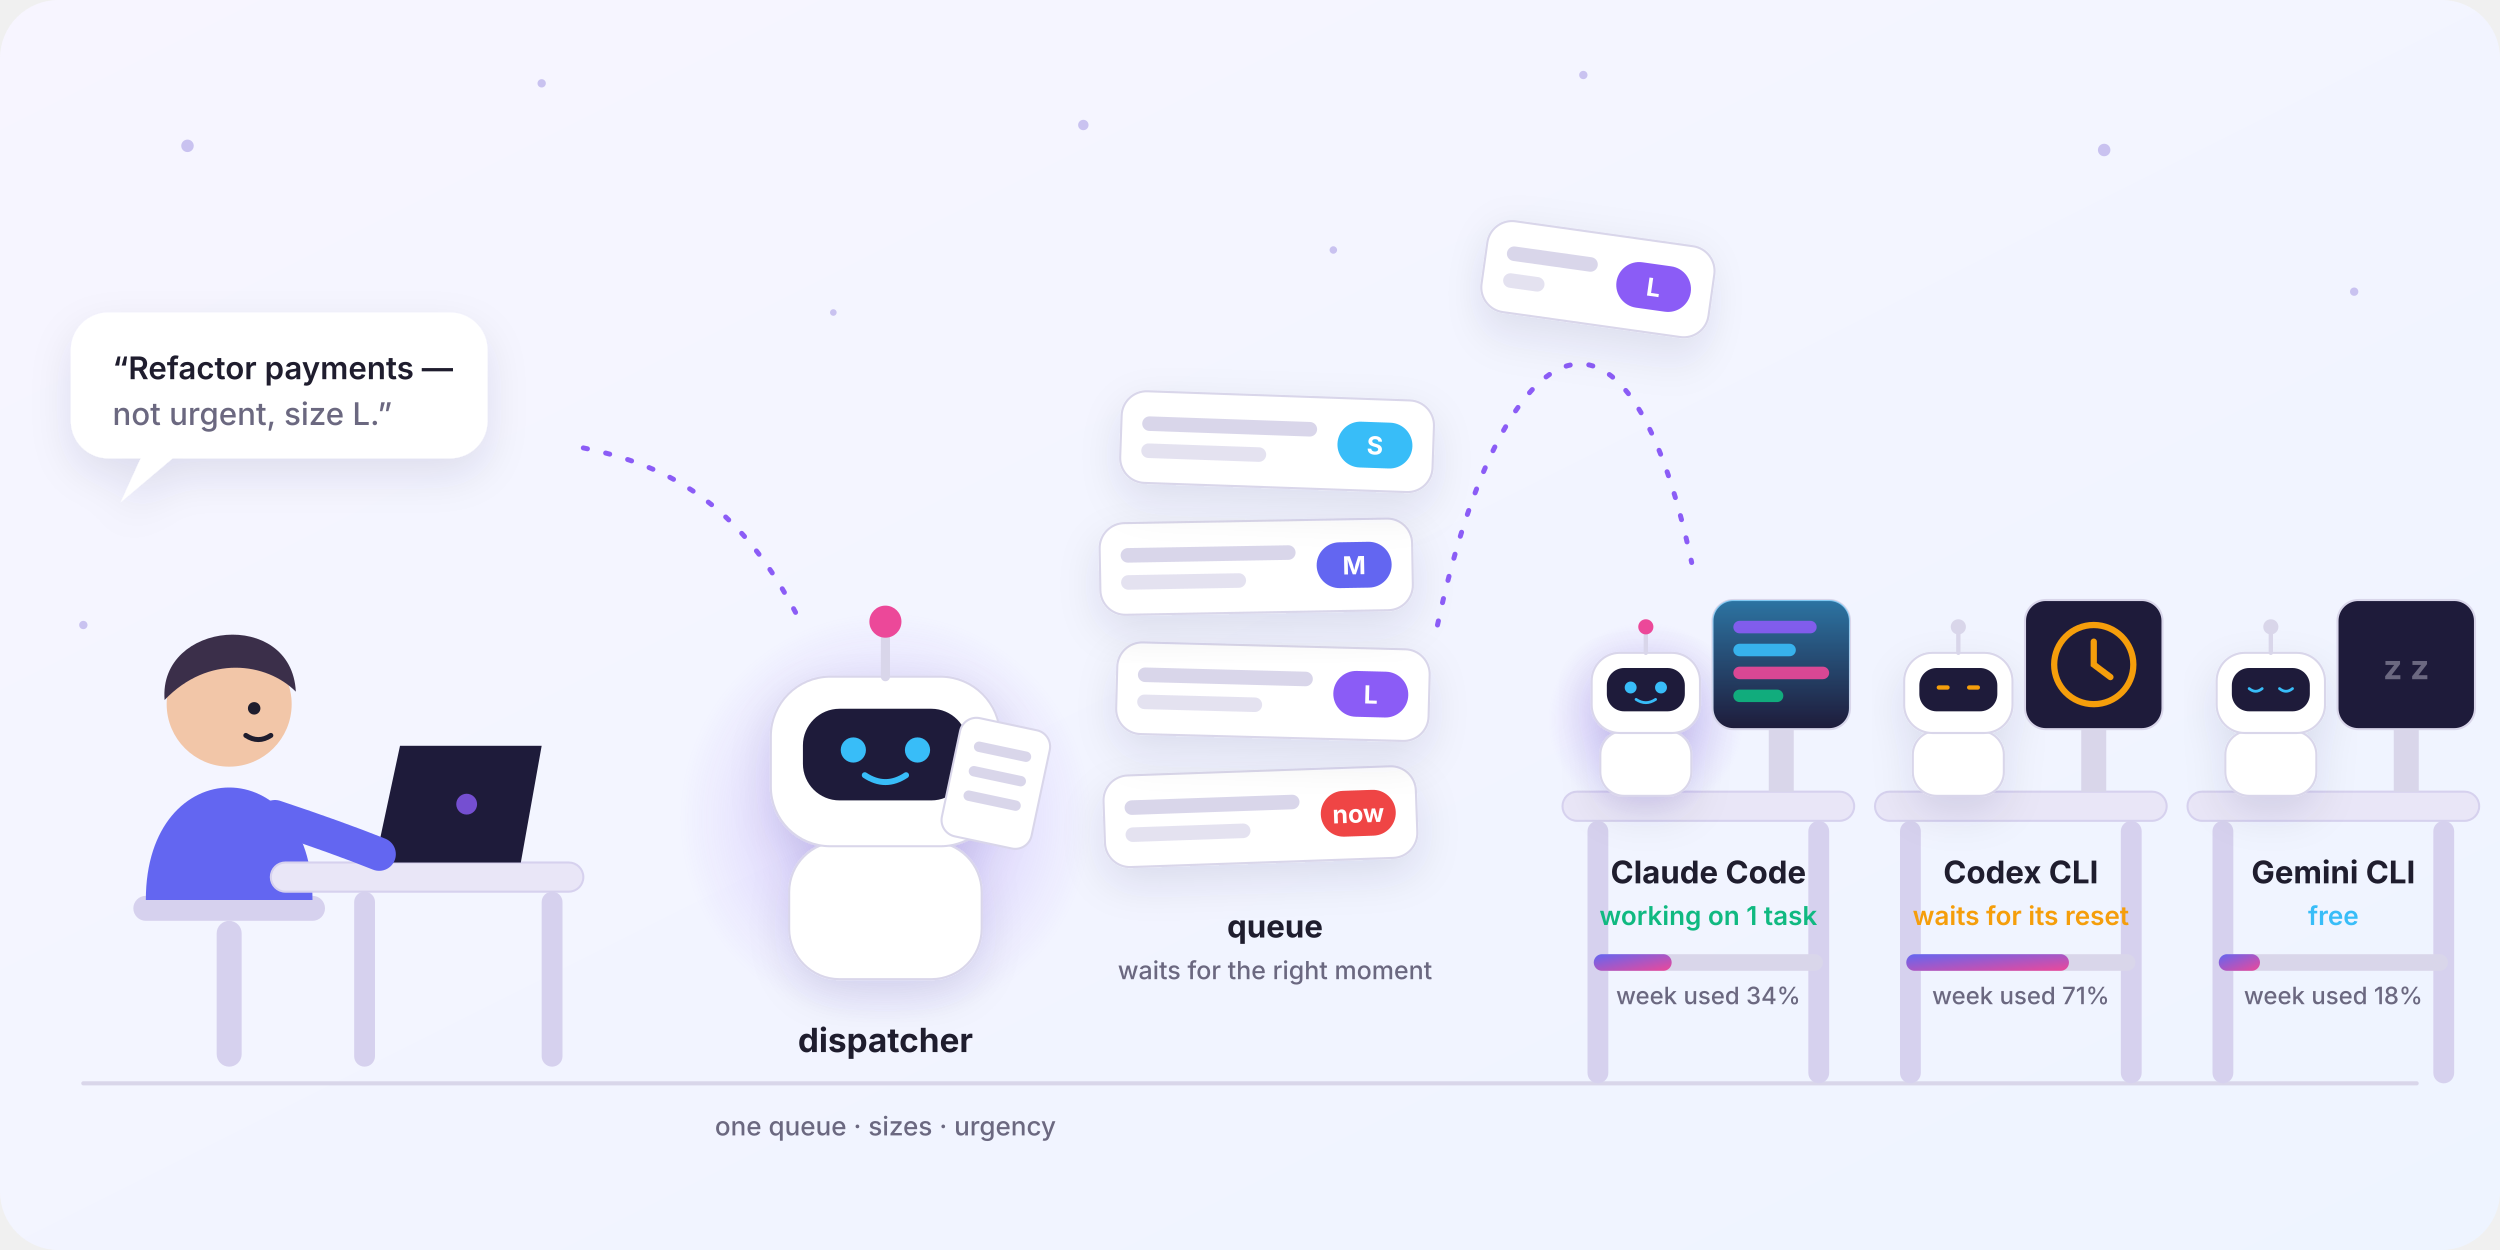
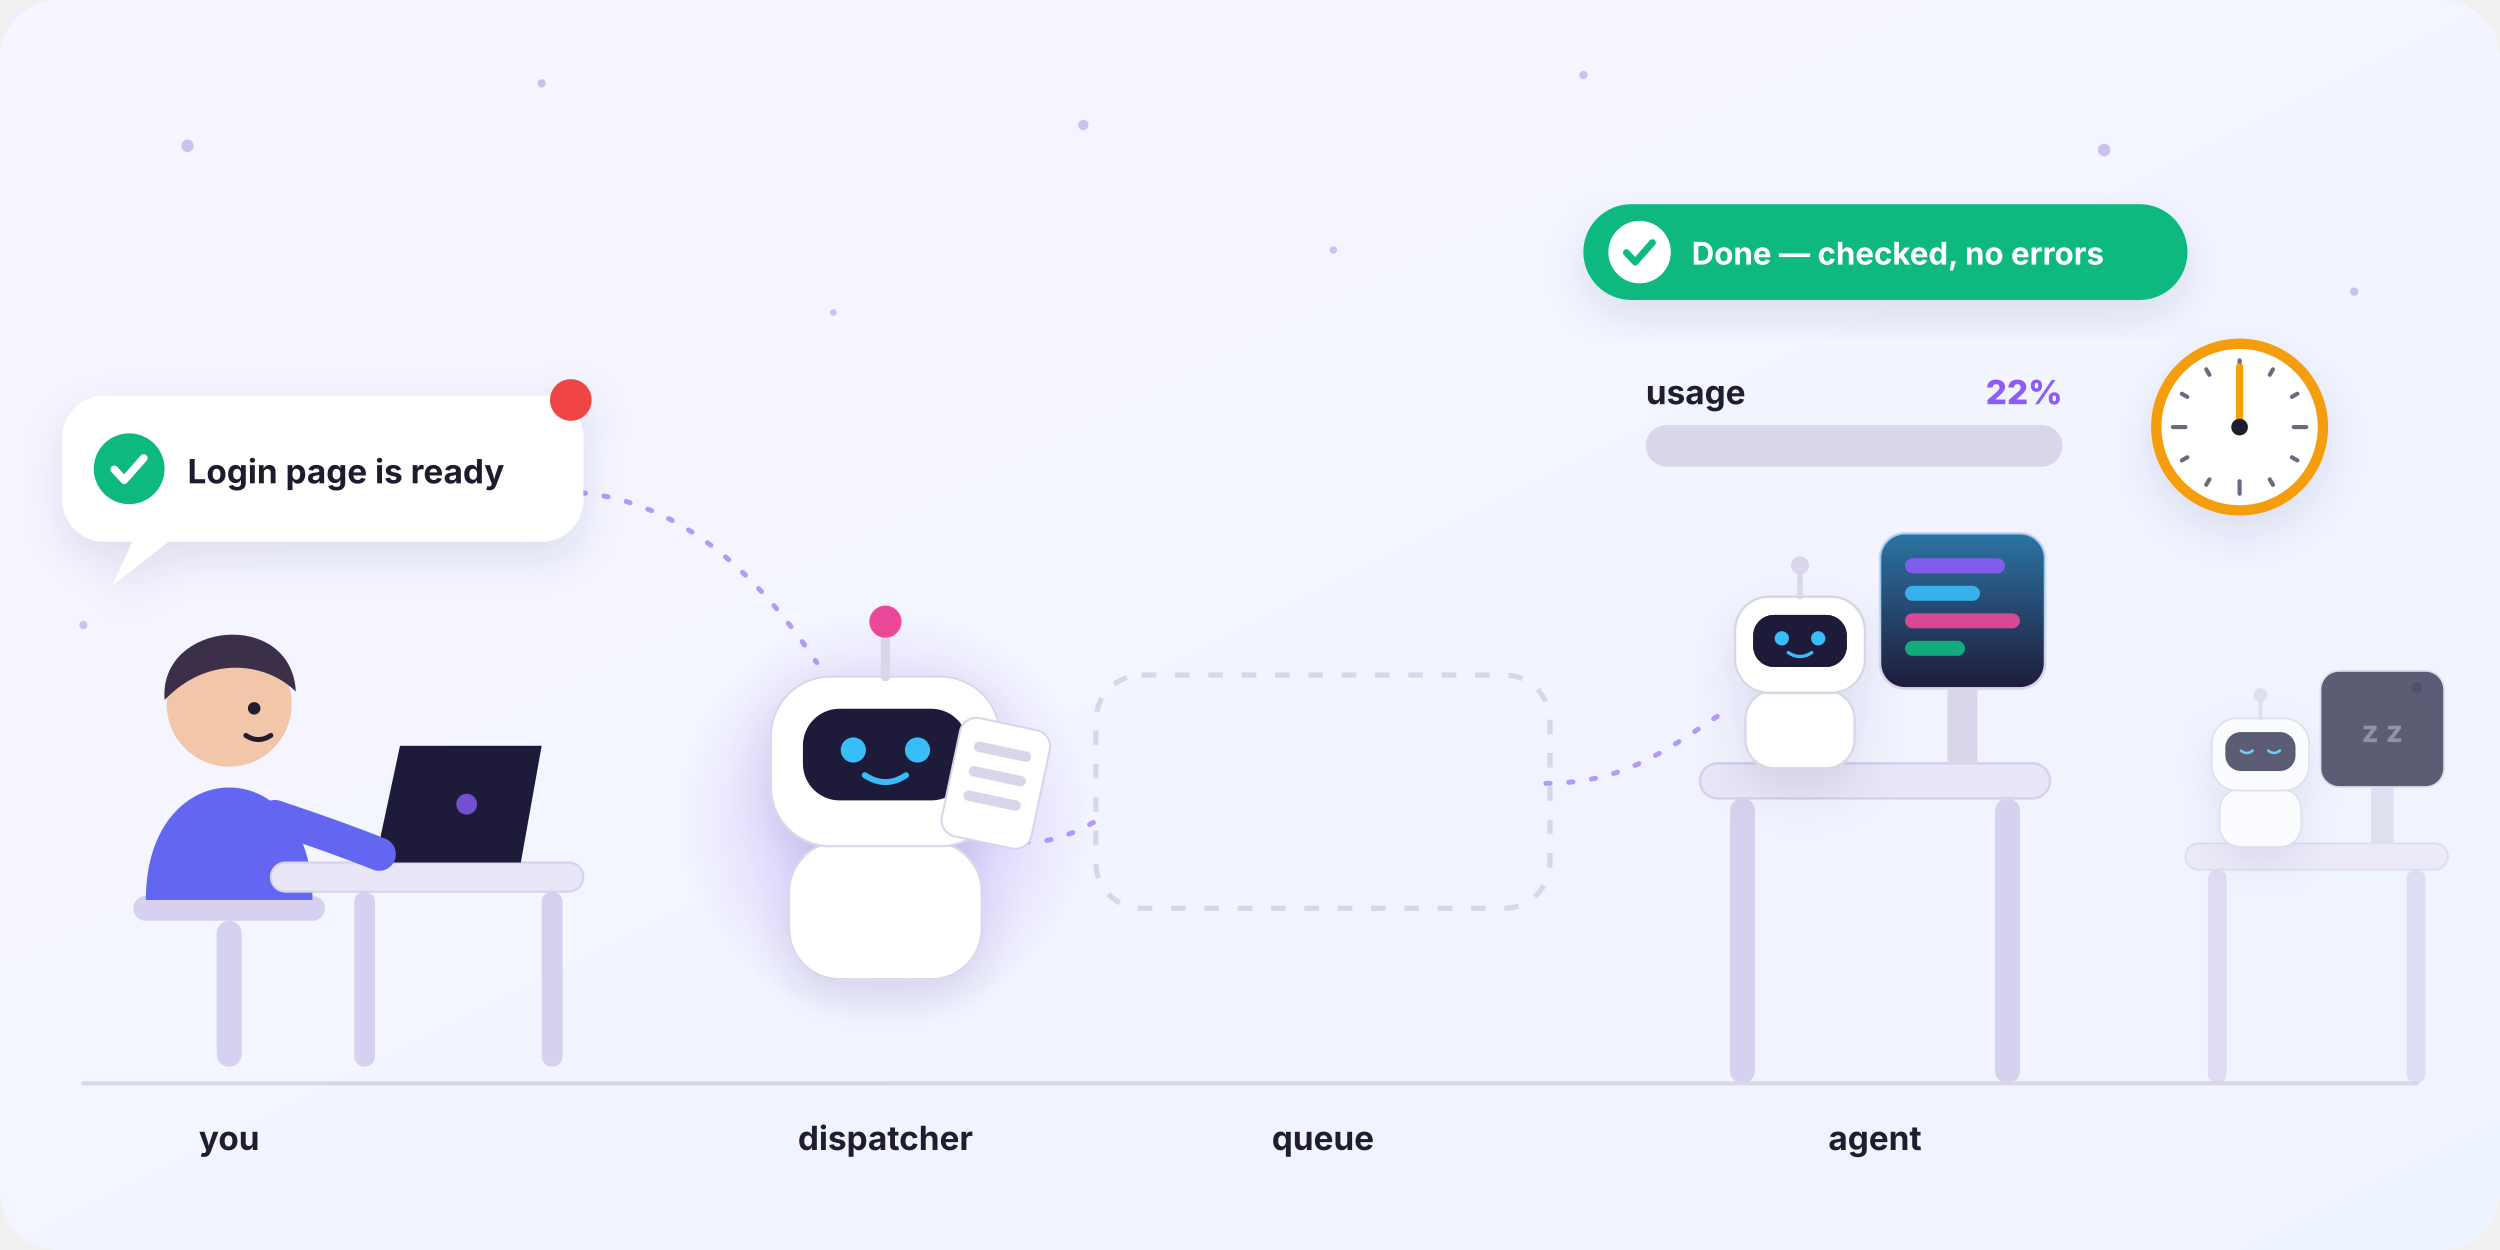
<svg xmlns="http://www.w3.org/2000/svg" width="1200" height="600" viewBox="0 0 1200 600" font-family="-apple-system, BlinkMacSystemFont, 'Segoe UI', Inter, Helvetica, Arial, sans-serif">
  <defs>
    <linearGradient id="bg" x1="0" y1="0" x2="1" y2="1">
      <stop offset="0" stop-color="#f7f5ff" />
      <stop offset="1" stop-color="#eef4ff" />
    </linearGradient>
    <linearGradient id="acc" x1="0" y1="0" x2="1" y2="1">
      <stop offset="0" stop-color="#6366f1" />
      <stop offset="1" stop-color="#ec4899" />
    </linearGradient>
    <linearGradient id="glow" x1="0" y1="0" x2="0" y2="1">
      <stop offset="0" stop-color="#38bdf8" stop-opacity="0.55" />
      <stop offset="1" stop-color="#38bdf8" stop-opacity="0" />
    </linearGradient>
    <radialGradient id="halo">
      <stop offset="0" stop-color="#8b5cf6" stop-opacity="0.35" />
      <stop offset="1" stop-color="#8b5cf6" stop-opacity="0" />
    </radialGradient>
    <filter id="sh" x="-30%" y="-30%" width="160%" height="170%">
      <feDropShadow dx="0" dy="8" stdDeviation="10" flood-color="#1e1b4b" flood-opacity="0.10" />
    </filter>
  </defs>
+   <style>
+ .scene{opacity:1;animation:k_scene 20.0s cubic-bezier(.45,0,.25,1) infinite both}@keyframes k_scene{0.00%{opacity:0}2.50%{opacity:1}92.00%{opacity:1}97.00%{opacity:0}}
+ .say{opacity:0;animation:k_say 20.0s cubic-bezier(.45,0,.25,1) infinite both}@keyframes k_say{0.00%{opacity:0;transform:scale(.6)}2.00%{opacity:0;transform:scale(.6)}7.00%{opacity:1;transform:scale(1)}18.00%{opacity:1;transform:scale(1)}22.00%{opacity:1;transform:translate(332px,150px) scale(.2)}23.00%{opacity:0;transform:translate(332px,150px) scale(.2)}100.00%{opacity:0;transform:scale(.6)}}
+ .bob{transform:none;animation:k_bob 20.0s cubic-bezier(.45,0,.25,1) infinite both}@keyframes k_bob{0.00%{transform:none}20.50%{transform:none}22.50%{transform:translateY(-10px)}25.00%{transform:none}}
+ .waitwrap{opacity:0;animation:k_waitwrap 20.0s cubic-bezier(.45,0,.25,1) infinite both}@keyframes k_waitwrap{0.00%{opacity:0}29.00%{opacity:0}33.00%{opacity:1}61.00%{opacity:1}64.00%{opacity:0}}
+ .pulse{transform-box:fill-box;transform-origin:center;animation:pulse 2.2s ease-in-out infinite}@keyframes pulse{0%,100%{opacity:.25;transform:scale(1)}50%{opacity:1;transform:scale(1.035)}}
+ .mhand{transform:rotate(0deg);animation:k_mhand 20.0s cubic-bezier(.45,0,.25,1) infinite both}@keyframes k_mhand{0.00%{transform:rotate(0deg)}40.00%{transform:rotate(0deg)}55.00%{transform:rotate(720deg)}100.00%{transform:rotate(720deg)}}
+ .hhand{transform:rotate(150deg);animation:k_hhand 20.0s cubic-bezier(.45,0,.25,1) infinite both}@keyframes k_hhand{0.00%{transform:rotate(90deg)}40.00%{transform:rotate(90deg)}55.00%{transform:rotate(150deg)}100.00%{transform:rotate(150deg)}}
+ .gfull{transform:scaleX(0);animation:k_gfull 20.0s cubic-bezier(.45,0,.25,1) infinite both}@keyframes k_gfull{0.00%{transform:scaleX(.85)}54.00%{transform:scaleX(.85)}58.50%{transform:scaleX(0)}100.00%{transform:scaleX(0)}}
+ .gnew{transform:scaleX(.22);animation:k_gnew 20.0s cubic-bezier(.45,0,.25,1) infinite both}@keyframes k_gnew{0.00%{transform:scaleX(0)}68.50%{transform:scaleX(0)}76.00%{transform:scaleX(.22)}100.00%{transform:scaleX(.22)}}
+ .u85{opacity:0;animation:k_u85 20.0s cubic-bezier(.45,0,.25,1) infinite both}@keyframes k_u85{0.00%{opacity:1}54.00%{opacity:1}56.00%{opacity:0}100.00%{opacity:0}}
+ .u0{opacity:0;animation:k_u0 20.0s cubic-bezier(.45,0,.25,1) infinite both}@keyframes k_u0{0.00%{opacity:0}54.00%{opacity:0}56.00%{opacity:1}67.50%{opacity:1}69.50%{opacity:0}100.00%{opacity:0}}
+ .u22{opacity:1;animation:k_u22 20.0s cubic-bezier(.45,0,.25,1) infinite both}@keyframes k_u22{0.00%{opacity:0}67.50%{opacity:0}69.50%{opacity:1}100.00%{opacity:1}}
+ .resetok{opacity:0;animation:k_resetok 20.0s cubic-bezier(.45,0,.25,1) infinite both}@keyframes k_resetok{0.00%{opacity:0}57.00%{opacity:0;transform:scale(.7)}59.50%{opacity:1;transform:scale(1)}71.00%{opacity:1}74.00%{opacity:0}100.00%{opacity:0}}
+ .resetok{transform-box:fill-box;transform-origin:center}
+ .tcard{opacity:0;animation:k_tcard 20.0s cubic-bezier(.45,0,.25,1) infinite both}@keyframes k_tcard{0.00%{opacity:0;transform:translate(-157px,0) scale(.2)}22.50%{opacity:0;transform:translate(-157px,0) scale(.2)}24.50%{opacity:1;transform:translate(-130px,-6px) scale(.45)}31.00%{opacity:1;transform:translate(0,0) scale(1)}62.00%{opacity:1;transform:translate(0,0) scale(1)}68.00%{opacity:1;transform:translate(318px,-90px) scale(.36)}69.50%{opacity:0;transform:translate(318px,-90px) scale(.3)}100.00%{opacity:0;transform:translate(318px,-90px) scale(.3)}}
+ .tcard,.say,.donebadge,.notif{transform-box:fill-box;transform-origin:center}
+ .work{opacity:1;animation:k_work 20.0s cubic-bezier(.45,0,.25,1) infinite both}@keyframes k_work{0.00%{opacity:0}68.00%{opacity:0}70.50%{opacity:1}100.00%{opacity:1}}
+ .stripe{transform-box:fill-box;transform-origin:left center;animation:stripe 1.8s ease-in-out infinite alternate}.s1{animation-delay:-.4s}.s2{animation-delay:-.9s}.s3{animation-delay:-1.3s}@keyframes stripe{0%{transform:scaleX(.35)}100%{transform:scaleX(1)}}
+ .donebadge{opacity:1;animation:k_donebadge 20.0s cubic-bezier(.45,0,.25,1) infinite both}@keyframes k_donebadge{0.00%{opacity:0;transform:scale(.6)}75.00%{opacity:0;transform:scale(.6)}78.00%{opacity:1;transform:scale(1.05)}79.50%{opacity:1;transform:scale(1)}100.00%{opacity:1;transform:scale(1)}}
+ .notif{opacity:1;animation:k_notif 20.0s cubic-bezier(.45,0,.25,1) infinite both}@keyframes k_notif{0.00%{opacity:0;transform:scale(.6)}79.50%{opacity:0;transform:scale(.6)}82.50%{opacity:1;transform:scale(1.06)}84.00%{opacity:1;transform:scale(1)}100.00%{opacity:1;transform:scale(1)}}
+ @media (prefers-reduced-motion:reduce){.scene,.say,.bob,.waitwrap,.pulse,.mhand,.hhand,.gfull,.gnew,.u85,.u0,.u22,.resetok,.tcard,.work,.stripe,.donebadge,.notif{animation:none!important}}
+ </style>
  <rect x="0" y="0" width="1200" height="600" rx="28" fill="url(#bg)" />
  <circle cx="90" cy="70" r="3" fill="#c9c2f0" />
  <circle cx="260" cy="40" r="2" fill="#c9c2f0" />
  <circle cx="520" cy="60" r="2.5" fill="#c9c2f0" />
  <circle cx="760" cy="36" r="2" fill="#c9c2f0" />
  <circle cx="1010" cy="72" r="3" fill="#c9c2f0" />
  <circle cx="1130" cy="140" r="2" fill="#c9c2f0" />
  <circle cx="640" cy="120" r="1.8" fill="#c9c2f0" />
  <circle cx="40" cy="300" r="2" fill="#c9c2f0" />
  <circle cx="1160" cy="330" r="2.5" fill="#c9c2f0" />
  <circle cx="400" cy="150" r="1.6" fill="#c9c2f0" />
  <path d="M40 520 H1160" stroke="#d9d6ea" stroke-width="2" stroke-linecap="round" />
+   <path d="M268 236 C320 236, 360 270, 392 318" stroke="#8b5cf6" stroke-width="2.4" fill="none" stroke-dasharray="2 9" stroke-linecap="round" opacity="0.6" />
+   <path d="M470 400 C500 410, 515 400, 530 392" stroke="#8b5cf6" stroke-width="2.4" fill="none" stroke-dasharray="2 9" stroke-linecap="round" opacity="0.6" />
+   <path d="M742 376 C780 376, 800 360, 830 340" stroke="#8b5cf6" stroke-width="2.4" fill="none" stroke-dasharray="2 9" stroke-linecap="round" opacity="0.6" />
  <rect x="64" y="430" width="92" height="12" rx="6" fill="#d6d1ee" />
  <rect x="104" y="442" width="12" height="70" rx="6" fill="#d6d1ee" />
  <path d="M70 432 C70 360, 150 360, 150 432 Z" fill="#6366f1" />
  <circle cx="110" cy="338" r="30" fill="#f2c6a8" />
  <path d="M79 336 C76 298, 140 292, 142 332 C128 318, 100 314, 79 336 Z" fill="#3b2f4a" />
  <circle cx="122" cy="340" r="3" fill="#1f1d2e" />
  <path d="M118 353 q6 4 12 0" stroke="#1f1d2e" stroke-width="2.4" fill="none" stroke-linecap="round" />
  <rect x="130" y="414" width="150" height="14" rx="7" fill="#e9e6f7" stroke="#d6d1ee" />
  <rect x="170" y="428" width="10" height="84" rx="5" fill="#d6d1ee" />
  <rect x="260" y="428" width="10" height="84" rx="5" fill="#d6d1ee" />
  <path d="M180 414 L192 358 L260 358 L250 414 Z" fill="#1e1b3a" />
  <circle cx="224" cy="386" r="5" fill="#8b5cf6" opacity="0.8" />
  <path d="M132 392 Q162 402 182 410" stroke="#6366f1" stroke-width="16" fill="none" stroke-linecap="round" />
-   <g filter="url(#sh)">
-     <rect x="34" y="150" width="200.0" height="70" rx="18" fill="#ffffff" />
-     <path d="M68 219 l-10 22 l26 -22 Z" fill="#ffffff" />
-   </g>
-   <text x="54" y="182" font-size="15" font-weight="600" fill="#1f1d2e" text-anchor="start" opacity="1">“Refactor payments —</text>
-   <text x="54" y="204" font-size="15" font-weight="500" fill="#6b6880" text-anchor="start" opacity="1">not urgent, size L.”</text>
-   <path d="M280 215 C330 225, 360 250, 385 300" stroke="#8b5cf6" stroke-width="2.4" fill="none" stroke-dasharray="2 9" stroke-linecap="round" />
-   <circle cx="425" cy="393.0" r="99" fill="url(#halo)" />
-   <g filter="url(#sh)">
-     <rect x="378.8" y="404.0" width="92.4" height="66.0" rx="24.2" fill="#ffffff" stroke="#d9d6ea" />
-     <rect x="370.0" y="324.8" width="110" height="81.4" rx="28.6" fill="#ffffff" stroke="#d9d6ea" />
-   </g>
-   <line x1="425" y1="324.8" x2="425" y2="302.8" stroke="#d9d6ea" stroke-width="4.4" stroke-linecap="round" />
-   <circle cx="425" cy="298.4" r="7.7" fill="#ec4899" />
-   <rect x="385.4" y="340.2" width="79.2" height="44.0" rx="17.6" fill="#1e1b3a" />
-   <circle cx="409.6" cy="360.0" r="6.05" fill="#38bdf8" />
-   <circle cx="440.4" cy="360.0" r="6.05" fill="#38bdf8" />
-   <path d="M415.1 372.1 q9.9 6.6 19.8 0" stroke="#38bdf8" stroke-width="2.86" fill="none" stroke-linecap="round" />
-   <g transform="rotate(12 478 376)">
-     <rect x="456" y="347" width="44" height="58" rx="8" fill="#ffffff" stroke="#d9d6ea" />
-     <rect x="464" y="358" width="28" height="5" rx="2.5" fill="#d9d6ea" />
-     <rect x="464" y="370" width="28" height="5" rx="2.5" fill="#d9d6ea" />
-     <rect x="464" y="382" width="28" height="5" rx="2.5" fill="#d9d6ea" />
-   </g>
-   <text x="425" y="505" font-size="16" font-weight="700" fill="#1f1d2e" text-anchor="middle" opacity="1">dispatcher</text>
-   <text x="425" y="545" font-size="12.5" font-weight="500" fill="#6b6880" text-anchor="middle" opacity="1">one queue · sizes · urgency</text>
-   <g transform="rotate(-2 605.0 392)" filter="url(#sh)">
-     <rect x="530" y="370" width="150" height="44" rx="12" fill="#ffffff" stroke="#d9d6ea" />
-     <rect x="540" y="382" width="84" height="7" rx="3.5" fill="#d9d6ea" />
-     <rect x="540" y="395" width="60" height="7" rx="3.5" fill="#d9d6ea" opacity="0.7" />
-     <rect x="634" y="381" width="36" height="22" rx="11" fill="#ef4444" />
-     <text x="652" y="396.5" font-size="12" font-weight="700" fill="#ffffff" text-anchor="middle">now</text>
-   </g>
-   <g transform="rotate(1.5 611.0 332)" filter="url(#sh)">
-     <rect x="536" y="310" width="150" height="44" rx="12" fill="#ffffff" stroke="#d9d6ea" />
-     <rect x="546" y="322" width="84" height="7" rx="3.5" fill="#d9d6ea" />
-     <rect x="546" y="335" width="60" height="7" rx="3.5" fill="#d9d6ea" opacity="0.7" />
-     <rect x="640" y="321" width="36" height="22" rx="11" fill="#8b5cf6" />
-     <text x="658" y="336.5" font-size="12" font-weight="700" fill="#ffffff" text-anchor="middle">L</text>
-   </g>
-   <g transform="rotate(-1 603.0 272)" filter="url(#sh)">
-     <rect x="528" y="250" width="150" height="44" rx="12" fill="#ffffff" stroke="#d9d6ea" />
-     <rect x="538" y="262" width="84" height="7" rx="3.5" fill="#d9d6ea" />
-     <rect x="538" y="275" width="60" height="7" rx="3.5" fill="#d9d6ea" opacity="0.7" />
-     <rect x="632" y="261" width="36" height="22" rx="11" fill="#6366f1" />
-     <text x="650" y="276.5" font-size="12" font-weight="700" fill="#ffffff" text-anchor="middle">M</text>
-   </g>
-   <g transform="rotate(2 613.0 212)" filter="url(#sh)">
-     <rect x="538" y="190" width="150" height="44" rx="12" fill="#ffffff" stroke="#d9d6ea" />
-     <rect x="548" y="202" width="84" height="7" rx="3.5" fill="#d9d6ea" />
-     <rect x="548" y="215" width="60" height="7" rx="3.5" fill="#d9d6ea" opacity="0.7" />
-     <rect x="642" y="201" width="36" height="22" rx="11" fill="#38bdf8" />
-     <text x="660" y="216.5" font-size="12" font-weight="700" fill="#ffffff" text-anchor="middle">S</text>
-   </g>
-   <text x="612" y="450" font-size="15" font-weight="700" fill="#1f1d2e" text-anchor="middle" opacity="1">queue</text>
-   <text x="612" y="470" font-size="12" font-weight="500" fill="#6b6880" text-anchor="middle" opacity="1">waits for the right moment</text>
-   <path d="M690 300 C720 160, 780 120, 812 270" stroke="#8b5cf6" stroke-width="2.4" fill="none" stroke-dasharray="2 9" stroke-linecap="round" />
-   <g transform="rotate(8 767.0 134)" filter="url(#sh)">
-     <rect x="712" y="112" width="110" height="44" rx="12" fill="#ffffff" stroke="#d9d6ea" />
-     <rect x="722" y="124" width="44" height="7" rx="3.5" fill="#d9d6ea" />
-     <rect x="722" y="137" width="20" height="7" rx="3.5" fill="#d9d6ea" opacity="0.7" />
-     <rect x="776" y="123" width="36" height="22" rx="11" fill="#8b5cf6" />
-     <text x="794" y="138.5" font-size="12" font-weight="700" fill="#ffffff" text-anchor="middle">L</text>
-   </g>
-   <rect x="750" y="380" width="140" height="14" rx="7" fill="#e9e6f7" stroke="#d6d1ee" />
-   <rect x="762" y="394" width="10" height="126" rx="5" fill="#d6d1ee" />
-   <rect x="868" y="394" width="10" height="126" rx="5" fill="#d6d1ee" />
-   <circle cx="790" cy="345.6" r="46.8" fill="url(#halo)" />
-   <g filter="url(#sh)">
-     <rect x="768.16" y="350.8" width="43.68" height="31.2" rx="11.44" fill="#ffffff" stroke="#d9d6ea" />
-     <rect x="764.0" y="313.36" width="52.0" height="38.48" rx="13.52" fill="#ffffff" stroke="#d9d6ea" />
-   </g>
-   <line x1="790" y1="313.36" x2="790" y2="302.96" stroke="#d9d6ea" stroke-width="2.08" stroke-linecap="round" />
-   <circle cx="790" cy="300.88" r="3.64" fill="#ec4899" />
-   <rect x="771.28" y="320.64" width="37.44" height="20.8" rx="8.32" fill="#1e1b3a" />
-   <circle cx="782.72" cy="330.0" r="2.86" fill="#38bdf8" />
-   <circle cx="797.28" cy="330.0" r="2.86" fill="#38bdf8" />
-   <path d="M785.32 335.72 q4.68 3.12 9.36 0" stroke="#38bdf8" stroke-width="1.352" fill="none" stroke-linecap="round" />
-   <rect x="822" y="288" width="66" height="62" rx="10" fill="#1e1b3a" stroke="#d9d6ea" />
-   <rect x="849" y="350" width="12" height="30" fill="#d9d6ea" />
-   <rect x="822" y="288" width="66" height="62" rx="10" fill="url(#glow)" />
-   <rect x="832" y="298" width="40" height="6" rx="3" fill="#8b5cf6" opacity="0.9" />
-   <rect x="832" y="309" width="30" height="6" rx="3" fill="#38bdf8" opacity="0.9" />
-   <rect x="832" y="320" width="46" height="6" rx="3" fill="#ec4899" opacity="0.9" />
-   <rect x="832" y="331" width="24" height="6" rx="3" fill="#10b981" opacity="0.9" />
-   <text x="820" y="424" font-size="15" font-weight="700" fill="#1f1d2e" text-anchor="middle" opacity="1">Claude Code</text>
-   <text x="820" y="444" font-size="12.5" font-weight="600" fill="#10b981" text-anchor="middle" opacity="1">working on 1 task</text>
-   <rect x="765" y="458" width="110" height="8" rx="4" fill="#d9d6ea" />
-   <rect x="765" y="458" width="37.4" height="8" rx="4" fill="url(#acc)" />
-   <text x="820" y="482" font-size="11.5" font-weight="500" fill="#6b6880" text-anchor="middle" opacity="1">week used 34%</text>
-   <rect x="900" y="380" width="140" height="14" rx="7" fill="#e9e6f7" stroke="#d6d1ee" />
-   <rect x="912" y="394" width="10" height="126" rx="5" fill="#d6d1ee" />
-   <rect x="1018" y="394" width="10" height="126" rx="5" fill="#d6d1ee" />
-   <g filter="url(#sh)">
-     <rect x="918.16" y="350.8" width="43.68" height="31.2" rx="11.44" fill="#ffffff" stroke="#d9d6ea" />
-     <rect x="914.0" y="313.36" width="52.0" height="38.48" rx="13.52" fill="#ffffff" stroke="#d9d6ea" />
-   </g>
-   <line x1="940" y1="313.36" x2="940" y2="302.96" stroke="#d9d6ea" stroke-width="2.08" stroke-linecap="round" />
-   <circle cx="940" cy="300.88" r="3.64" fill="#d9d6ea" />
-   <rect x="921.28" y="320.64" width="37.44" height="20.8" rx="8.32" fill="#1e1b3a" />
-   <rect x="929.6" y="328.96" width="6.24" height="2.08" rx="1.04" fill="#f59e0b" />
-   <rect x="944.16" y="328.96" width="6.24" height="2.08" rx="1.04" fill="#f59e0b" />
-   <rect x="972" y="288" width="66" height="62" rx="10" fill="#1e1b3a" stroke="#d9d6ea" />
-   <rect x="999" y="350" width="12" height="30" fill="#d9d6ea" />
-   <circle cx="1005" cy="319" r="19" fill="none" stroke="#f59e0b" stroke-width="3" />
-   <path d="M1005 308 V319 L1013 325" stroke="#f59e0b" stroke-width="3" fill="none" stroke-linecap="round" />
-   <text x="970" y="424" font-size="15" font-weight="700" fill="#1f1d2e" text-anchor="middle" opacity="1">Codex CLI</text>
-   <text x="970" y="444" font-size="12.5" font-weight="600" fill="#f59e0b" text-anchor="middle" opacity="1">waits for its reset</text>
-   <rect x="915" y="458" width="110" height="8" rx="4" fill="#d9d6ea" />
-   <rect x="915" y="458" width="78.1" height="8" rx="4" fill="url(#acc)" />
-   <text x="970" y="482" font-size="11.5" font-weight="500" fill="#6b6880" text-anchor="middle" opacity="1">week used 71%</text>
-   <rect x="1050" y="380" width="140" height="14" rx="7" fill="#e9e6f7" stroke="#d6d1ee" />
-   <rect x="1062" y="394" width="10" height="126" rx="5" fill="#d6d1ee" />
-   <rect x="1168" y="394" width="10" height="126" rx="5" fill="#d6d1ee" />
-   <g filter="url(#sh)">
-     <rect x="1068.16" y="350.8" width="43.68" height="31.2" rx="11.44" fill="#ffffff" stroke="#d9d6ea" />
-     <rect x="1064.0" y="313.36" width="52.0" height="38.48" rx="13.52" fill="#ffffff" stroke="#d9d6ea" />
-   </g>
-   <line x1="1090" y1="313.36" x2="1090" y2="302.96" stroke="#d9d6ea" stroke-width="2.08" stroke-linecap="round" />
-   <circle cx="1090" cy="300.88" r="3.64" fill="#d9d6ea" />
-   <rect x="1071.28" y="320.64" width="37.44" height="20.8" rx="8.32" fill="#1e1b3a" />
-   <path d="M1079.6 330.52 q3.12 2.6 6.24 0" stroke="#38bdf8" stroke-width="1.352" fill="none" stroke-linecap="round" />
-   <path d="M1094.16 330.52 q3.12 2.6 6.24 0" stroke="#38bdf8" stroke-width="1.352" fill="none" stroke-linecap="round" />
-   <rect x="1122" y="288" width="66" height="62" rx="10" fill="#1e1b3a" stroke="#d9d6ea" />
-   <rect x="1149" y="350" width="12" height="30" fill="#d9d6ea" />
-   <text x="1155" y="326" font-size="16" font-weight="700" fill="#6b6880" text-anchor="middle" opacity="1">z z</text>
-   <text x="1120" y="424" font-size="15" font-weight="700" fill="#1f1d2e" text-anchor="middle" opacity="1">Gemini CLI</text>
-   <text x="1120" y="444" font-size="12.5" font-weight="600" fill="#38bdf8" text-anchor="middle" opacity="1">free</text>
-   <rect x="1065" y="458" width="110" height="8" rx="4" fill="#d9d6ea" />
-   <rect x="1065" y="458" width="19.8" height="8" rx="4" fill="url(#acc)" />
-   <text x="1120" y="482" font-size="11.5" font-weight="500" fill="#6b6880" text-anchor="middle" opacity="1">week used 18%</text>
+   <g class="bob">
+     <circle cx="425" cy="393.0" r="99" fill="url(#halo)" />
+     <g filter="url(#sh)">
+       <rect x="378.8" y="404.0" width="92.4" height="66.0" rx="24.2" fill="#ffffff" stroke="#d9d6ea" />
+       <rect x="370.0" y="324.8" width="110" height="81.4" rx="28.6" fill="#ffffff" stroke="#d9d6ea" />
+     </g>
+     <line x1="425" y1="324.8" x2="425" y2="302.8" stroke="#d9d6ea" stroke-width="4.4" stroke-linecap="round" />
+     <circle cx="425" cy="298.4" r="7.7" fill="#ec4899" />
+     <rect x="385.4" y="340.2" width="79.2" height="44.0" rx="17.6" fill="#1e1b3a" />
+     <circle cx="409.6" cy="360.0" r="6.05" fill="#38bdf8" />
+     <circle cx="440.4" cy="360.0" r="6.05" fill="#38bdf8" />
+     <path d="M415.1 372.1 q9.9 6.6 19.8 0" stroke="#38bdf8" stroke-width="2.86" fill="none" stroke-linecap="round" />
+     <g transform="rotate(12 478 376)">
+       <rect x="456" y="347" width="44" height="58" rx="8" fill="#ffffff" stroke="#d9d6ea" />
+       <rect x="464" y="358" width="28" height="5" rx="2.5" fill="#d9d6ea" />
+       <rect x="464" y="370" width="28" height="5" rx="2.5" fill="#d9d6ea" />
+       <rect x="464" y="382" width="28" height="5" rx="2.5" fill="#d9d6ea" />
+     </g>
+   </g>
+   <rect x="526" y="324" width="218" height="112" rx="22" fill="none" stroke="#d9d6ea" stroke-width="2.5" stroke-dasharray="7 9" />
+   <g opacity="1.0" transform="translate(900 520) scale(1.2) translate(-900 -520)">
+     <rect x="830" y="392" width="140" height="14" rx="7" fill="#e9e6f7" stroke="#d6d1ee" />
+     <rect x="842" y="406" width="10" height="114" rx="5" fill="#d6d1ee" />
+     <rect x="948" y="406" width="10" height="114" rx="5" fill="#d6d1ee" />
+     <g filter="url(#sh)">
+       <rect x="848.16" y="362.8" width="43.68" height="31.2" rx="11.44" fill="#ffffff" stroke="#d9d6ea" />
+       <rect x="844.0" y="325.36" width="52.0" height="38.48" rx="13.52" fill="#ffffff" stroke="#d9d6ea" />
+     </g>
+     <line x1="870" y1="325.36" x2="870" y2="314.96" stroke="#d9d6ea" stroke-width="2.08" stroke-linecap="round" />
+     <circle cx="870" cy="312.88" r="3.64" fill="#d9d6ea" />
+     <rect x="851.28" y="332.64" width="37.44" height="20.8" rx="8.32" fill="#1e1b3a" />
+     <rect x="859.6" y="340.96" width="6.24" height="2.08" rx="1.04" fill="#f59e0b" />
+     <rect x="874.16" y="340.96" width="6.24" height="2.08" rx="1.04" fill="#f59e0b" />
+     <rect x="902" y="300" width="66" height="62" rx="10" fill="#1e1b3a" stroke="#d9d6ea" />
+     <rect x="929" y="362" width="12" height="30" fill="#d9d6ea" />
+     <circle cx="935" cy="331" r="17" fill="none" stroke="#f59e0b" stroke-width="3" />
+     <path d="M935 321 V331 L942 336" stroke="#f59e0b" stroke-width="3" fill="none" stroke-linecap="round" />
+   </g>
+   <g opacity="0.7" transform="translate(1112 520) scale(0.9) translate(-1112 -520)">
+     <rect x="1042" y="392" width="140" height="14" rx="7" fill="#e9e6f7" stroke="#d6d1ee" />
+     <rect x="1054" y="406" width="10" height="114" rx="5" fill="#d6d1ee" />
+     <rect x="1160" y="406" width="10" height="114" rx="5" fill="#d6d1ee" />
+     <g filter="url(#sh)">
+       <rect x="1060.16" y="362.8" width="43.68" height="31.2" rx="11.44" fill="#ffffff" stroke="#d9d6ea" />
+       <rect x="1056.0" y="325.36" width="52.0" height="38.48" rx="13.52" fill="#ffffff" stroke="#d9d6ea" />
+     </g>
+     <line x1="1082" y1="325.36" x2="1082" y2="314.96" stroke="#d9d6ea" stroke-width="2.08" stroke-linecap="round" />
+     <circle cx="1082" cy="312.88" r="3.64" fill="#d9d6ea" />
+     <rect x="1063.28" y="332.64" width="37.44" height="20.8" rx="8.32" fill="#1e1b3a" />
+     <path d="M1071.6 342.52 q3.12 2.6 6.24 0" stroke="#38bdf8" stroke-width="1.352" fill="none" stroke-linecap="round" />
+     <path d="M1086.16 342.52 q3.12 2.6 6.24 0" stroke="#38bdf8" stroke-width="1.352" fill="none" stroke-linecap="round" />
+     <rect x="1114" y="300" width="66" height="62" rx="10" fill="#1e1b3a" stroke="#d9d6ea" />
+     <rect x="1141" y="362" width="12" height="30" fill="#d9d6ea" />
+     <text x="1147" y="338" font-size="16" font-weight="700" fill="#6b6880" text-anchor="middle" opacity="1">z z</text>
+   </g>
+   <text x="110" y="552" font-size="16" font-weight="700" fill="#1f1d2e" text-anchor="middle" opacity="1">you</text>
+   <text x="425" y="552" font-size="16" font-weight="700" fill="#1f1d2e" text-anchor="middle" opacity="1">dispatcher</text>
+   <text x="635" y="552" font-size="16" font-weight="700" fill="#1f1d2e" text-anchor="middle" opacity="1">queue</text>
+   <text x="900" y="552" font-size="16" font-weight="700" fill="#1f1d2e" text-anchor="middle" opacity="1">agent</text>
+   <g class="scene">
+     <g class="say" filter="url(#sh)">
+       <rect x="30" y="190" width="232" height="70" rx="20" fill="#ffffff" />
+       <path d="M64 259 l-10 22 l28 -22 Z" fill="#ffffff" />
+       <text x="50" y="220" font-size="16" font-weight="700" fill="#1f1d2e" text-anchor="start" opacity="1">Make the login page</text>
+       <text x="50" y="244" font-size="15" font-weight="500" fill="#6b6880" text-anchor="start" opacity="1">prettier — no rush</text>
+       <circle cx="232" cy="239" r="11" fill="#f59e0b" />
+       <circle cx="228" cy="236.5" r="1.5" fill="#3b2f4a" />
+       <circle cx="236" cy="236.5" r="1.5" fill="#3b2f4a" />
+       <path d="M227 241.5 q5 5 10 0" stroke="#3b2f4a" stroke-width="1.8" fill="none" stroke-linecap="round" />
+     </g>
+     <g class="waitwrap">
+       <g class="pulse">
+         <rect x="533" y="328" width="204" height="102" rx="22" fill="none" stroke="#f59e0b" stroke-width="4" />
+       </g>
+       <rect x="545" y="462" width="180" height="30" rx="15" fill="#f59e0b" />
+       <circle cx="565" cy="477" r="8" fill="none" stroke="#ffffff" stroke-width="2" />
+       <path d="M565 472 V477 L569 479.5" stroke="#ffffff" stroke-width="2" fill="none" stroke-linecap="round" />
+       <text x="644" y="482" font-size="14" font-weight="700" fill="#ffffff" text-anchor="middle" opacity="1">waiting for reset</text>
+     </g>
+     <circle cx="1075" cy="205" r="40" fill="#ffffff" stroke="#f59e0b" stroke-width="5" filter="url(#sh)" />
+     <line x1="1075" y1="173" x2="1075" y2="179" stroke="#6b6880" stroke-width="2" stroke-linecap="round" transform="rotate(0 1075 205)" />
+     <line x1="1075" y1="173" x2="1075" y2="176" stroke="#6b6880" stroke-width="2" stroke-linecap="round" transform="rotate(30 1075 205)" />
+     <line x1="1075" y1="173" x2="1075" y2="176" stroke="#6b6880" stroke-width="2" stroke-linecap="round" transform="rotate(60 1075 205)" />
+     <line x1="1075" y1="173" x2="1075" y2="179" stroke="#6b6880" stroke-width="2" stroke-linecap="round" transform="rotate(90 1075 205)" />
+     <line x1="1075" y1="173" x2="1075" y2="176" stroke="#6b6880" stroke-width="2" stroke-linecap="round" transform="rotate(120 1075 205)" />
+     <line x1="1075" y1="173" x2="1075" y2="176" stroke="#6b6880" stroke-width="2" stroke-linecap="round" transform="rotate(150 1075 205)" />
+     <line x1="1075" y1="173" x2="1075" y2="179" stroke="#6b6880" stroke-width="2" stroke-linecap="round" transform="rotate(180 1075 205)" />
+     <line x1="1075" y1="173" x2="1075" y2="176" stroke="#6b6880" stroke-width="2" stroke-linecap="round" transform="rotate(210 1075 205)" />
+     <line x1="1075" y1="173" x2="1075" y2="176" stroke="#6b6880" stroke-width="2" stroke-linecap="round" transform="rotate(240 1075 205)" />
+     <line x1="1075" y1="173" x2="1075" y2="179" stroke="#6b6880" stroke-width="2" stroke-linecap="round" transform="rotate(270 1075 205)" />
+     <line x1="1075" y1="173" x2="1075" y2="176" stroke="#6b6880" stroke-width="2" stroke-linecap="round" transform="rotate(300 1075 205)" />
+     <line x1="1075" y1="173" x2="1075" y2="176" stroke="#6b6880" stroke-width="2" stroke-linecap="round" transform="rotate(330 1075 205)" />
+     <line class="hhand" x1="1075" y1="205" x2="1075" y2="185.0" stroke="#1f1d2e" stroke-width="5" stroke-linecap="round" style="transform-origin:1075px 205px" />
+     <line class="mhand" x1="1075" y1="205" x2="1075" y2="176.2" stroke="#f59e0b" stroke-width="3.5" stroke-linecap="round" style="transform-origin:1075px 205px" />
+     <circle cx="1075" cy="205" r="4" fill="#1f1d2e" />
+     <rect x="790" y="204" width="200" height="20" rx="10" fill="#d9d6ea" />
+     <rect class="gfull" x="790" y="204" width="200" height="20" rx="10" fill="#f59e0b" style="transform-origin:790px 204px" />
+     <rect class="gnew" x="790" y="204" width="200" height="20" rx="10" fill="url(#acc)" style="transform-origin:790px 204px" />
+     <g class="u85">
+       <text x="790" y="194" font-size="16" font-weight="700" fill="#1f1d2e" text-anchor="start" opacity="1">usage</text>
+       <text x="990" y="194" font-size="16" font-weight="800" fill="#f59e0b" text-anchor="end" opacity="1">85%</text>
+     </g>
+     <g class="u0">
+       <text x="790" y="194" font-size="16" font-weight="700" fill="#1f1d2e" text-anchor="start" opacity="1">usage</text>
+       <text x="990" y="194" font-size="16" font-weight="800" fill="#10b981" text-anchor="end" opacity="1">0%</text>
+     </g>
+     <g class="u22">
+       <text x="790" y="194" font-size="16" font-weight="700" fill="#1f1d2e" text-anchor="start" opacity="1">usage</text>
+       <text x="990" y="194" font-size="16" font-weight="800" fill="#8b5cf6" text-anchor="end" opacity="1">22%</text>
+     </g>
+     <g class="resetok">
+       <rect x="1029" y="257" width="92" height="26" rx="13.0" fill="#10b981" />
+       <text x="1075.0" y="274.68" font-size="13" font-weight="700" fill="#ffffff" text-anchor="middle" opacity="1">reset</text>
+       <circle cx="1105" cy="270" r="8" fill="#ffffff" />
+       <path d="M1101.64 270.16 l2.24 2.4 l4.4 -4.96" stroke="#10b981" stroke-width="1.76" fill="none" stroke-linecap="round" stroke-linejoin="round" />
+     </g>
+     <g class="tcard">
+       <g filter="url(#sh)">
+         <rect x="540" y="334" width="190" height="88" rx="16" fill="#ffffff" stroke="#d9d6ea" />
+       </g>
+       <rect x="552" y="346" width="46" height="40" rx="8" fill="#eef4ff" stroke="#d9d6ea" />
+       <circle cx="575" cy="357" r="5" fill="#8b5cf6" />
+       <rect x="561" y="366" width="28" height="4" rx="2" fill="#d9d6ea" />
+       <rect x="564" y="374" width="22" height="6" rx="3" fill="#ec4899" />
+       <rect x="610" y="352" width="104" height="8" rx="4" fill="#d9d6ea" />
+       <rect x="610" y="368" width="70" height="8" rx="4" fill="#d9d6ea" opacity="0.7" />
+       <rect x="552" y="392" width="30" height="22" rx="11.0" fill="#8b5cf6" />
+       <text x="567.0" y="407.68" font-size="13" font-weight="700" fill="#ffffff" text-anchor="middle" opacity="1">L</text>
+       <rect x="590" y="392" width="84" height="22" rx="11.0" fill="#38bdf8" />
+       <text x="632.0" y="407.32" font-size="12" font-weight="700" fill="#ffffff" text-anchor="middle" opacity="1">not urgent</text>
+     </g>
+     <g class="work" transform="translate(900 520) scale(1.2) translate(-900 -520)">
+       <rect x="902" y="300" width="66" height="62" rx="10" fill="#1e1b3a" stroke="#d9d6ea" />
+       <rect x="902" y="300" width="66" height="62" rx="10" fill="url(#glow)" />
+       <rect class="stripe s0" x="912" y="310" width="40" height="6" rx="3" fill="#8b5cf6" opacity="0.9" />
+       <rect class="stripe s1" x="912" y="321" width="30" height="6" rx="3" fill="#38bdf8" opacity="0.9" />
+       <rect class="stripe s2" x="912" y="332" width="46" height="6" rx="3" fill="#ec4899" opacity="0.9" />
+       <rect class="stripe s3" x="912" y="343" width="24" height="6" rx="3" fill="#10b981" opacity="0.9" />
+       <rect x="851.28" y="332.64" width="37.44" height="20.8" rx="8.32" fill="#1e1b3a" />
+       <circle cx="862.72" cy="342.0" r="2.86" fill="#38bdf8" />
+       <circle cx="877.28" cy="342.0" r="2.86" fill="#38bdf8" />
+       <path d="M865.32 347.72 q4.68 3.12 9.36 0" stroke="#38bdf8" stroke-width="1.352" fill="none" stroke-linecap="round" />
+     </g>
+     <g class="donebadge">
+       <rect x="760" y="98" width="290" height="46" rx="23" fill="#10b981" filter="url(#sh)" />
+       <circle cx="787" cy="121" r="15" fill="#ffffff" />
+       <path d="M780.7 121.3 l4.2 4.5 l8.25 -9.3" stroke="#10b981" stroke-width="3.3" fill="none" stroke-linecap="round" stroke-linejoin="round" />
+       <text x="812" y="127" font-size="15" font-weight="700" fill="#ffffff" text-anchor="start" opacity="1">Done — checked, no errors</text>
+     </g>
+     <g class="notif" filter="url(#sh)">
+       <rect x="30" y="190" width="250" height="70" rx="20" fill="#ffffff" />
+       <path d="M64 259 l-10 22 l28 -22 Z" fill="#ffffff" />
+       <circle cx="62" cy="225" r="17" fill="#10b981" />
+       <path d="M54.86 225.34 l4.76 5.1 l9.35 -10.54" stroke="#ffffff" stroke-width="3.74" fill="none" stroke-linecap="round" stroke-linejoin="round" />
+       <text x="90" y="232" font-size="16" font-weight="700" fill="#1f1d2e" text-anchor="start" opacity="1">Login page is ready</text>
+       <circle cx="274" cy="192" r="10" fill="#ef4444" />
+     </g>
+   </g>
</svg>
